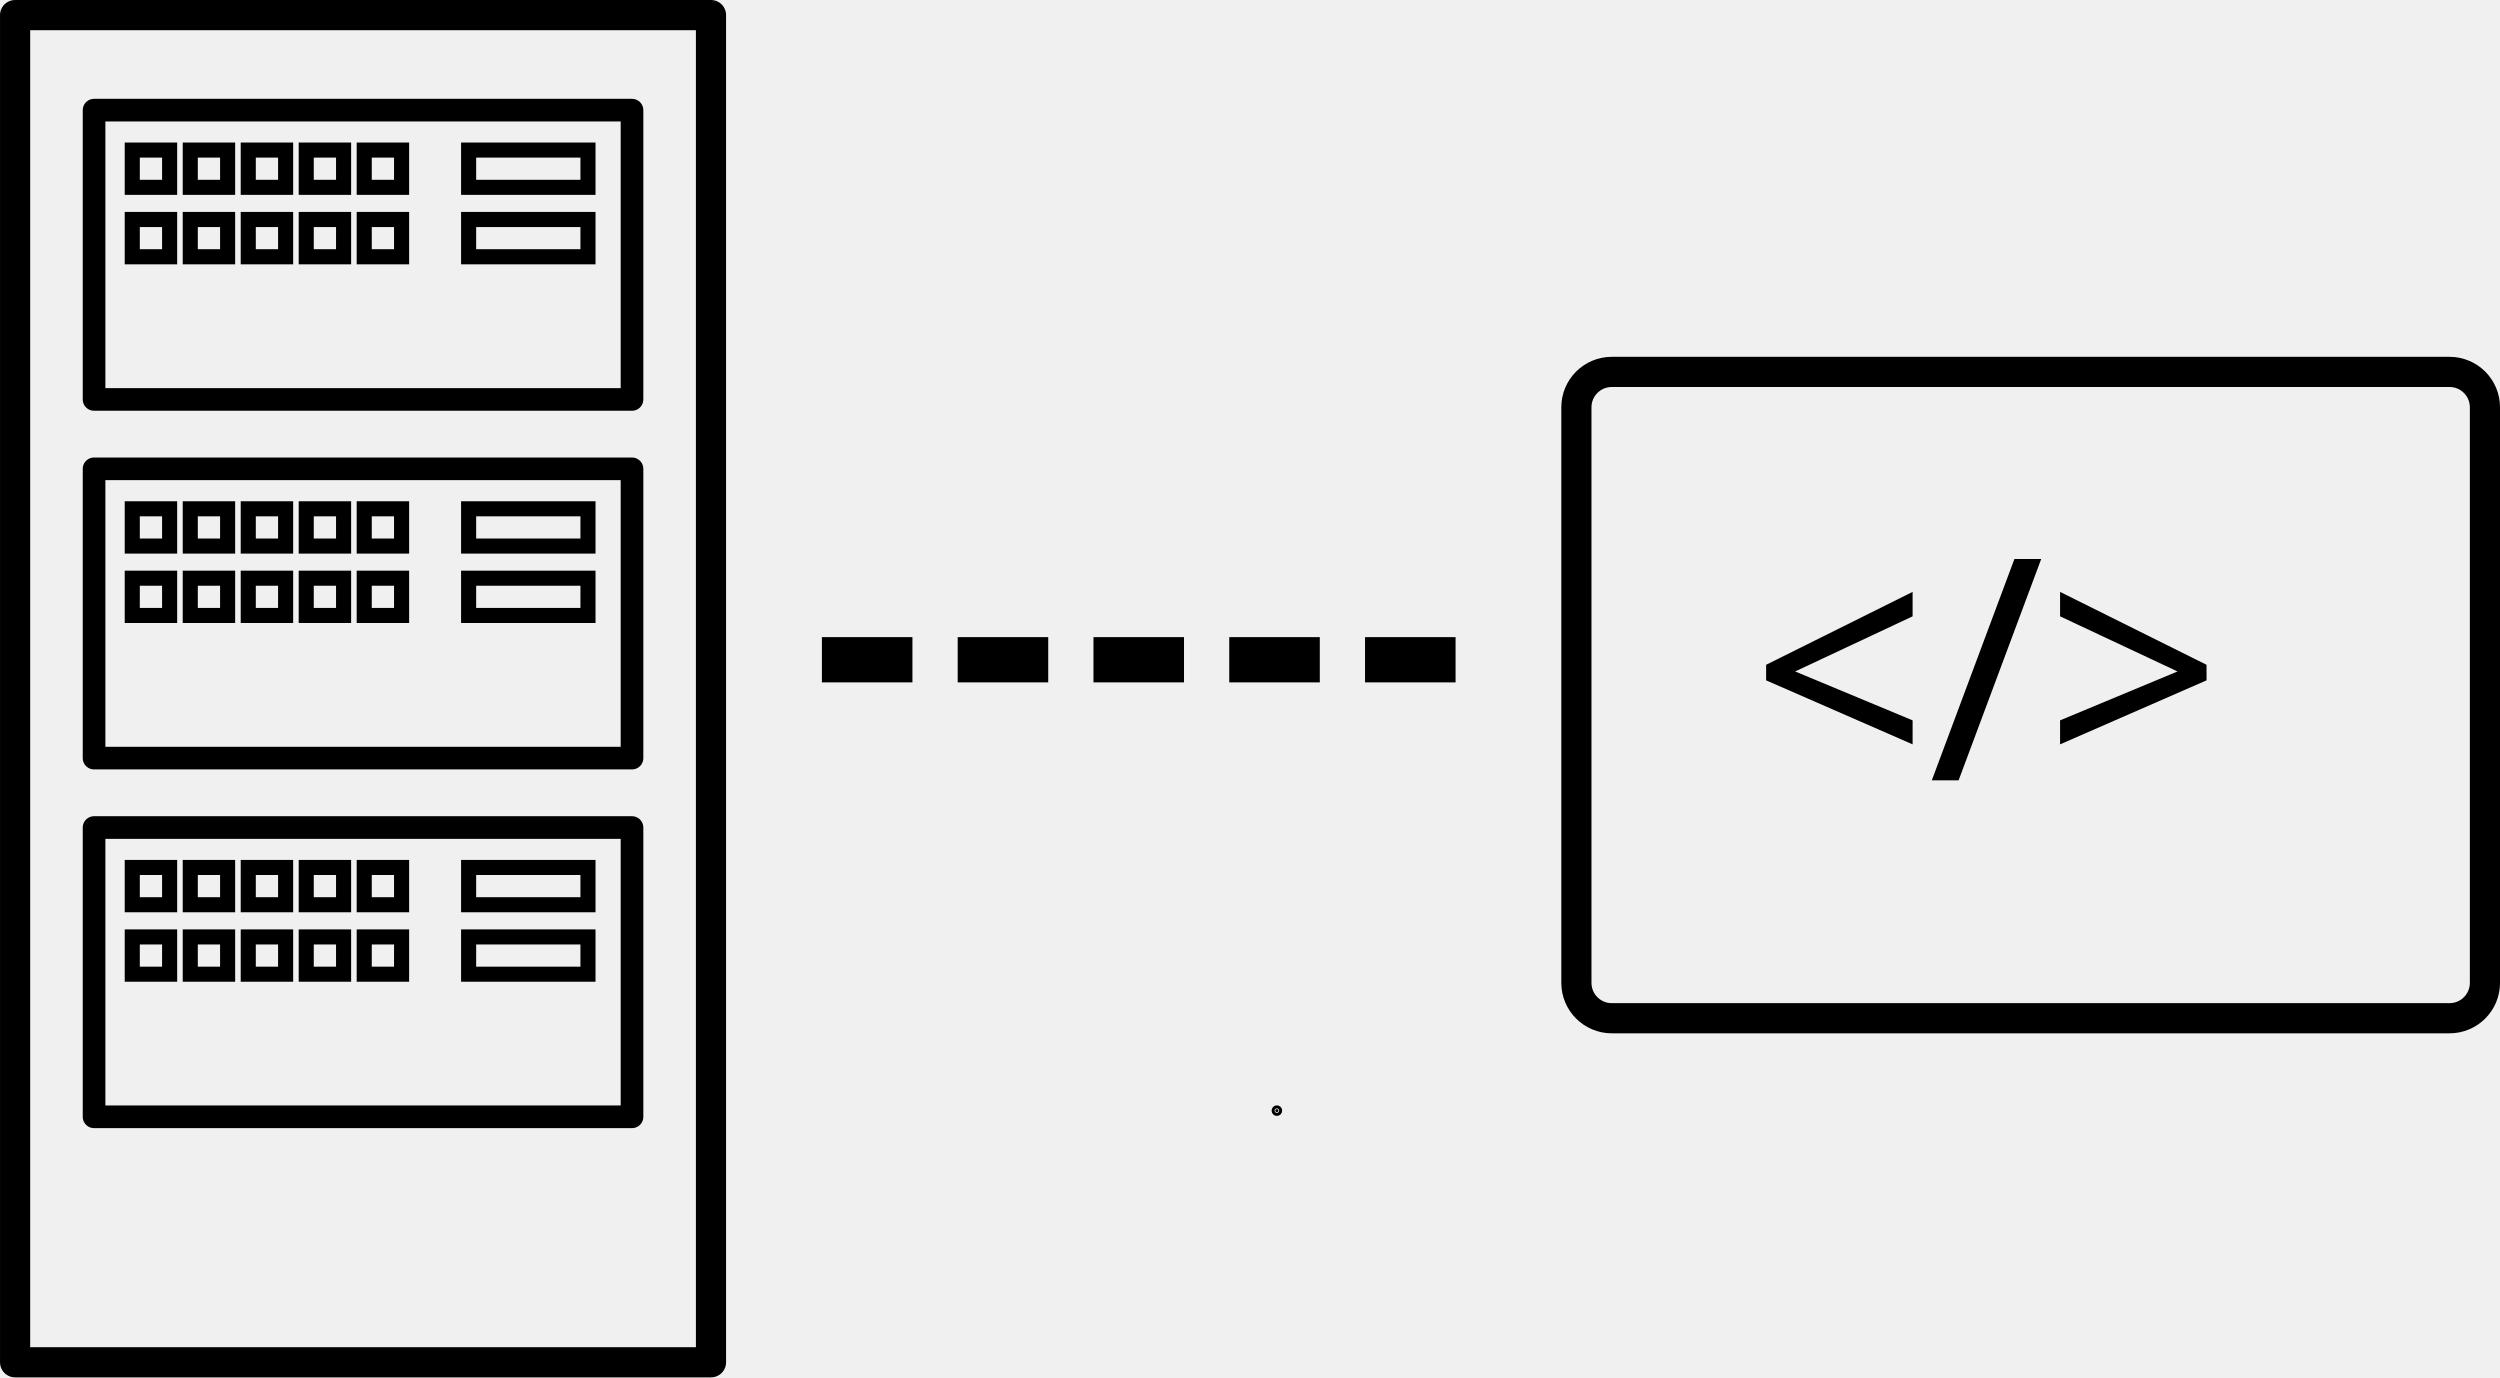
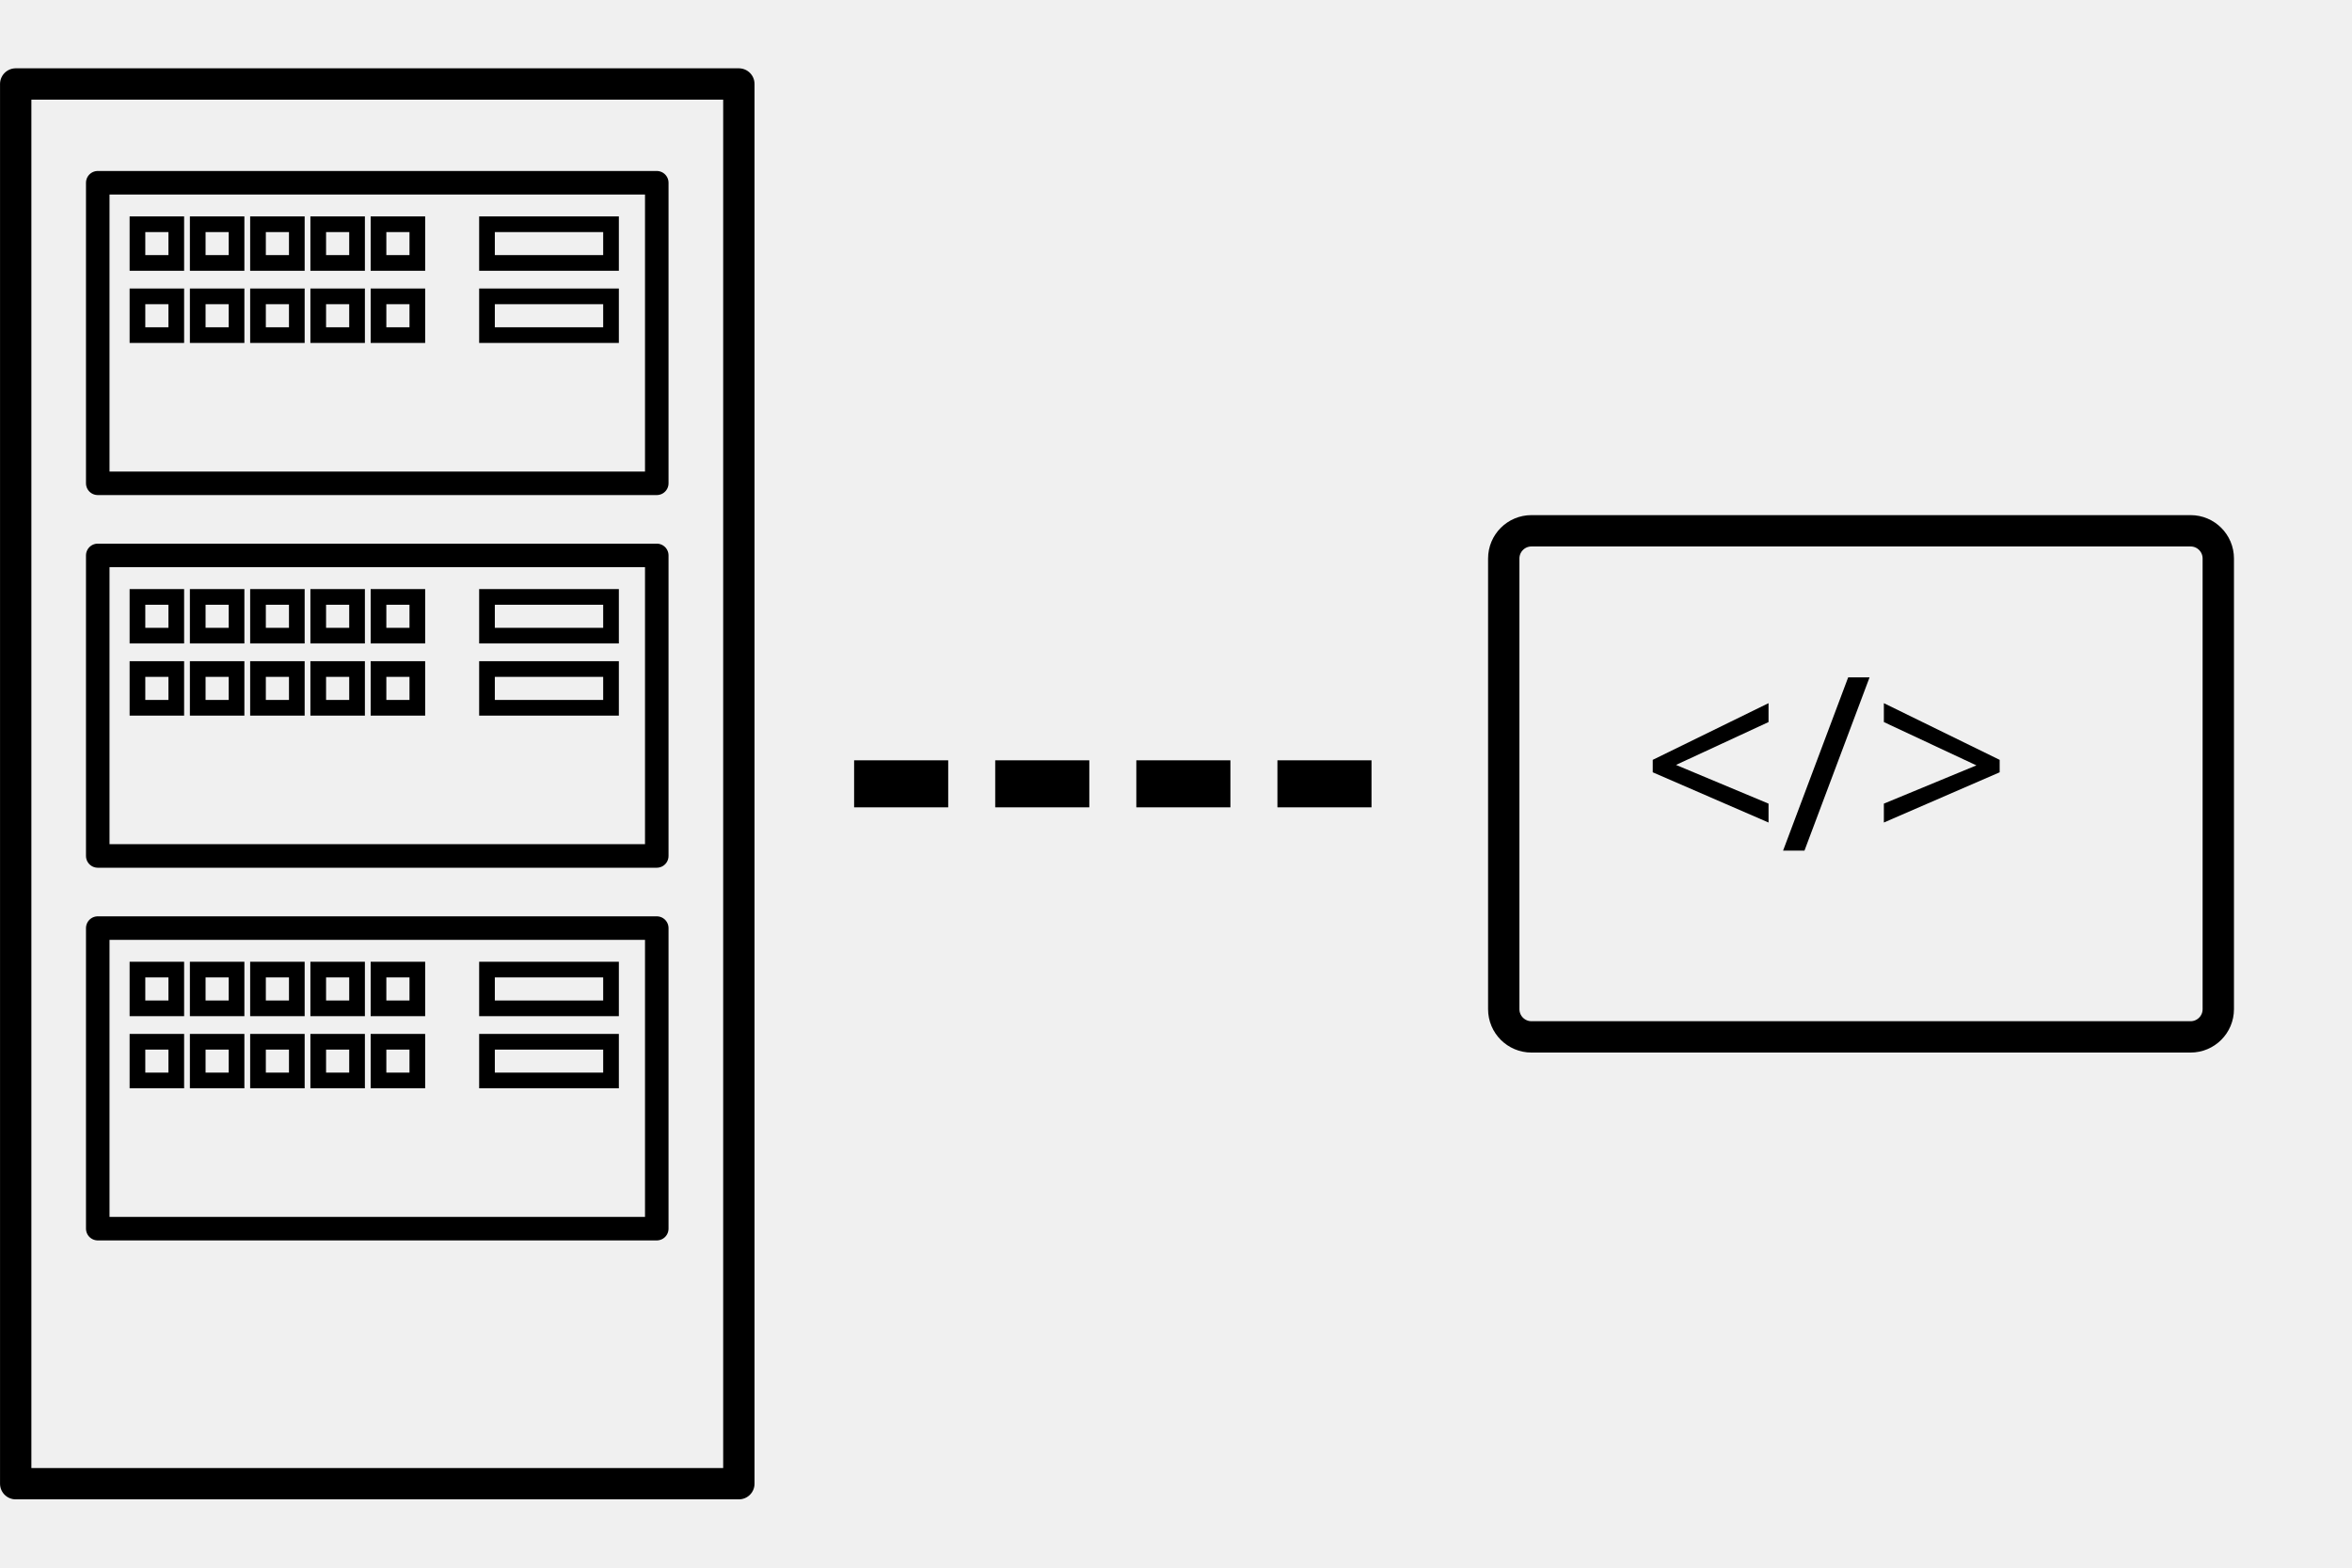
- <svg xmlns="http://www.w3.org/2000/svg" id="svg8" version="1.1" viewBox="0 0 87.676 48.305" height="48.305mm" width="87.676mm">
+ <svg xmlns="http://www.w3.org/2000/svg" width="300" height="200" viewBox="0 0 79.375 52.917" version="1.1" id="svg8">
  <defs id="defs2">
-     <marker style="overflow:visible" id="EmptyTriangleOutL" refX="0" refY="0" orient="auto">
-       <path transform="matrix(0.8,0,0,0.8,-4.8,0)" style="fill:#ffffff;fill-rule:evenodd;stroke:#000000;stroke-width:1pt;stroke-opacity:1" d="M 5.77,0 -2.88,5 V -5 Z" id="path1151" />
+     <marker orient="auto" refY="0" refX="0" id="EmptyTriangleOutL" style="overflow:visible">
+       <path id="path1151" d="M 5.77,0 -2.88,5 V -5 Z" style="fill:#ffffff;fill-rule:evenodd;stroke:#000000;stroke-width:1pt;stroke-opacity:1" transform="matrix(0.8,0,0,0.8,-4.8,0)" />
    </marker>
-     <marker style="overflow:visible" id="TriangleOutL" refX="0" refY="0" orient="auto">
-       <path transform="scale(0.8)" style="fill:#000000;fill-opacity:1;fill-rule:evenodd;stroke:#000000;stroke-width:1pt;stroke-opacity:1" d="M 5.77,0 -2.88,5 V -5 Z" id="path1133" />
+     <marker orient="auto" refY="0" refX="0" id="TriangleOutL" style="overflow:visible">
+       <path id="path1133" d="M 5.77,0 -2.88,5 V -5 Z" style="fill:#000000;fill-opacity:1;fill-rule:evenodd;stroke:#000000;stroke-width:1pt;stroke-opacity:1" transform="scale(0.8)" />
    </marker>
-     <marker style="overflow:visible" id="Tail" refX="0" refY="0" orient="auto">
-       <g style="fill:#000000;fill-opacity:1;stroke:#000000;stroke-opacity:1" transform="scale(-1.2)" id="g1039">
-         <path style="fill:#000000;fill-opacity:1;fill-rule:evenodd;stroke:#000000;stroke-width:0.8;stroke-linecap:round;stroke-opacity:1" d="M -3.805,-3.959 0.544,0" id="path1027" />
-         <path style="fill:#000000;fill-opacity:1;fill-rule:evenodd;stroke:#000000;stroke-width:0.8;stroke-linecap:round;stroke-opacity:1" d="M -1.287,-3.959 3.062,0" id="path1029" />
-         <path style="fill:#000000;fill-opacity:1;fill-rule:evenodd;stroke:#000000;stroke-width:0.8;stroke-linecap:round;stroke-opacity:1" d="M 1.305,-3.959 5.654,0" id="path1031" />
-         <path style="fill:#000000;fill-opacity:1;fill-rule:evenodd;stroke:#000000;stroke-width:0.8;stroke-linecap:round;stroke-opacity:1" d="M -3.805,4.178 0.544,0.22" id="path1033" />
-         <path style="fill:#000000;fill-opacity:1;fill-rule:evenodd;stroke:#000000;stroke-width:0.8;stroke-linecap:round;stroke-opacity:1" d="M -1.287,4.178 3.062,0.22" id="path1035" />
-         <path style="fill:#000000;fill-opacity:1;fill-rule:evenodd;stroke:#000000;stroke-width:0.8;stroke-linecap:round;stroke-opacity:1" d="M 1.305,4.178 5.654,0.22" id="path1037" />
+     <marker orient="auto" refY="0" refX="0" id="Tail" style="overflow:visible">
+       <g id="g1039" transform="scale(-1.2)" style="fill:#000000;fill-opacity:1;stroke:#000000;stroke-opacity:1">
+         <path id="path1027" d="M -3.805,-3.959 0.544,0" style="fill:#000000;fill-opacity:1;fill-rule:evenodd;stroke:#000000;stroke-width:0.8;stroke-linecap:round;stroke-opacity:1" />
+         <path id="path1029" d="M -1.287,-3.959 3.062,0" style="fill:#000000;fill-opacity:1;fill-rule:evenodd;stroke:#000000;stroke-width:0.8;stroke-linecap:round;stroke-opacity:1" />
+         <path id="path1031" d="M 1.305,-3.959 5.654,0" style="fill:#000000;fill-opacity:1;fill-rule:evenodd;stroke:#000000;stroke-width:0.8;stroke-linecap:round;stroke-opacity:1" />
+         <path id="path1033" d="M -3.805,4.178 0.544,0.22" style="fill:#000000;fill-opacity:1;fill-rule:evenodd;stroke:#000000;stroke-width:0.8;stroke-linecap:round;stroke-opacity:1" />
+         <path id="path1035" d="M -1.287,4.178 3.062,0.22" style="fill:#000000;fill-opacity:1;fill-rule:evenodd;stroke:#000000;stroke-width:0.8;stroke-linecap:round;stroke-opacity:1" />
+         <path id="path1037" d="M 1.305,4.178 5.654,0.22" style="fill:#000000;fill-opacity:1;fill-rule:evenodd;stroke:#000000;stroke-width:0.8;stroke-linecap:round;stroke-opacity:1" />
      </g>
    </marker>
-     <marker style="overflow:visible" id="marker1275" refX="0" refY="0" orient="auto">
-       <path transform="matrix(-1.1,0,0,-1.1,-1.1,0)" d="M 8.719,4.034 -2.207,0.016 8.719,-4.002 c -1.745,2.372 -1.735,5.617 -6e-7,8.035 z" style="fill:#000000;fill-opacity:1;fill-rule:evenodd;stroke:#000000;stroke-width:0.625;stroke-linejoin:round;stroke-opacity:1" id="path1273" />
+     <marker orient="auto" refY="0" refX="0" id="marker1275" style="overflow:visible">
+       <path id="path1273" style="fill:#000000;fill-opacity:1;fill-rule:evenodd;stroke:#000000;stroke-width:0.625;stroke-linejoin:round;stroke-opacity:1" d="M 8.719,4.034 -2.207,0.016 8.719,-4.002 c -1.745,2.372 -1.735,5.617 -6e-7,8.035 z" transform="matrix(-1.1,0,0,-1.1,-1.1,0)" />
    </marker>
-     <marker style="overflow:visible" id="Arrow2Lend" refX="0" refY="0" orient="auto">
-       <path transform="matrix(-1.1,0,0,-1.1,-1.1,0)" d="M 8.719,4.034 -2.207,0.016 8.719,-4.002 c -1.745,2.372 -1.735,5.617 -6e-7,8.035 z" style="fill:#000000;fill-opacity:1;fill-rule:evenodd;stroke:#000000;stroke-width:0.625;stroke-linejoin:round;stroke-opacity:1" id="path1012" />
+     <marker orient="auto" refY="0" refX="0" id="Arrow2Lend" style="overflow:visible">
+       <path id="path1012" style="fill:#000000;fill-opacity:1;fill-rule:evenodd;stroke:#000000;stroke-width:0.625;stroke-linejoin:round;stroke-opacity:1" d="M 8.719,4.034 -2.207,0.016 8.719,-4.002 c -1.745,2.372 -1.735,5.617 -6e-7,8.035 z" transform="matrix(-1.1,0,0,-1.1,-1.1,0)" />
    </marker>
-     <rect id="rect874" height="16.404" width="4.762" y="20.553" x="97.823" />
-     <rect id="rect860" height="16.404" width="4.762" y="20.553" x="97.823" />
-     <rect id="rect880" height="34.396" width="7.408" y="37.751" x="67.661" />
-     <rect id="rect863-9" height="34.396" width="7.408" y="37.751" x="67.661" />
-     <rect id="rect886" height="29.633" width="8.996" y="37.222" x="68.455" />
-     <rect id="rect866" height="29.633" width="8.996" y="37.222" x="68.455" />
+     <rect x="97.823" y="20.553" width="4.762" height="16.404" id="rect874" />
+     <rect x="97.823" y="20.553" width="4.762" height="16.404" id="rect860" />
+     <rect x="67.661" y="37.751" width="7.408" height="34.396" id="rect880" />
+     <rect x="67.661" y="37.751" width="7.408" height="34.396" id="rect863-9" />
+     <rect x="68.455" y="37.222" width="8.996" height="29.633" id="rect886" />
+     <rect x="68.455" y="37.222" width="8.996" height="29.633" id="rect866" />
  </defs>
-   <g transform="translate(-22.90535,-12.69999)" id="layer1">
-     <rect y="13.229" x="23.435" height="47.247" width="24.405" id="rect833" style="fill:none;stroke:#000000;stroke-width:1.058;stroke-linecap:round;stroke-linejoin:round;stroke-miterlimit:4;stroke-dasharray:none" />
-     <rect y="16.563" x="26.204" height="10.145" width="18.866" id="rect835" style="fill:none;stroke:#000000;stroke-width:0.794;stroke-linecap:round;stroke-linejoin:round;stroke-miterlimit:4;stroke-dasharray:none" />
-     <rect y="17.963" x="35.679" height="1.307" width="1.31" id="rect849" style="fill:none;stroke:#000000;stroke-width:0.529;stroke-linecap:round;stroke-linejoin:miter;stroke-miterlimit:4;stroke-dasharray:none" />
-     <rect style="fill:none;stroke:#000000;stroke-width:0.529;stroke-linecap:round;stroke-linejoin:miter;stroke-miterlimit:4;stroke-dasharray:none" id="rect851" width="1.31" height="1.307" x="33.645" y="17.963" />
-     <rect y="17.963" x="31.612" height="1.307" width="1.31" id="rect853" style="fill:none;stroke:#000000;stroke-width:0.529;stroke-linecap:round;stroke-linejoin:miter;stroke-miterlimit:4;stroke-dasharray:none" />
-     <rect style="fill:none;stroke:#000000;stroke-width:0.529;stroke-linecap:round;stroke-linejoin:miter;stroke-miterlimit:4;stroke-dasharray:none" id="rect855" width="1.31" height="1.307" x="29.578" y="17.963" />
-     <rect y="17.963" x="27.544" height="1.307" width="1.31" id="rect857" style="fill:none;stroke:#000000;stroke-width:0.529;stroke-linecap:round;stroke-linejoin:miter;stroke-miterlimit:4;stroke-dasharray:none" />
-     <rect style="fill:none;stroke:#000000;stroke-width:0.529;stroke-linecap:round;stroke-linejoin:miter;stroke-miterlimit:4;stroke-dasharray:none" id="rect859" width="4.186" height="1.307" x="39.34" y="17.963" />
-     <rect style="fill:none;stroke:#000000;stroke-width:0.529;stroke-linecap:round;stroke-linejoin:miter;stroke-miterlimit:4;stroke-dasharray:none" id="rect861" width="1.31" height="1.307" x="35.679" y="20.398" />
-     <rect y="20.398" x="33.645" height="1.307" width="1.31" id="rect863" style="fill:none;stroke:#000000;stroke-width:0.529;stroke-linecap:round;stroke-linejoin:miter;stroke-miterlimit:4;stroke-dasharray:none" />
-     <rect style="fill:none;stroke:#000000;stroke-width:0.529;stroke-linecap:round;stroke-linejoin:miter;stroke-miterlimit:4;stroke-dasharray:none" id="rect865" width="1.31" height="1.307" x="31.612" y="20.398" />
-     <rect y="20.398" x="29.578" height="1.307" width="1.31" id="rect867" style="fill:none;stroke:#000000;stroke-width:0.529;stroke-linecap:round;stroke-linejoin:miter;stroke-miterlimit:4;stroke-dasharray:none" />
-     <rect style="fill:none;stroke:#000000;stroke-width:0.529;stroke-linecap:round;stroke-linejoin:miter;stroke-miterlimit:4;stroke-dasharray:none" id="rect869" width="1.31" height="1.307" x="27.544" y="20.398" />
-     <rect y="20.398" x="39.34" height="1.307" width="4.186" id="rect871" style="fill:none;stroke:#000000;stroke-width:0.529;stroke-linecap:round;stroke-linejoin:miter;stroke-miterlimit:4;stroke-dasharray:none" />
-     <rect style="fill:none;stroke:#000000;stroke-width:0.794;stroke-linecap:round;stroke-linejoin:round;stroke-miterlimit:4;stroke-dasharray:none" id="rect873" width="18.866" height="10.145" x="26.204" y="29.142" />
-     <rect style="fill:none;stroke:#000000;stroke-width:0.529;stroke-linecap:round;stroke-linejoin:miter;stroke-miterlimit:4;stroke-dasharray:none" id="rect875" width="1.31" height="1.307" x="35.679" y="30.543" />
-     <rect y="30.543" x="33.645" height="1.307" width="1.31" id="rect877" style="fill:none;stroke:#000000;stroke-width:0.529;stroke-linecap:round;stroke-linejoin:miter;stroke-miterlimit:4;stroke-dasharray:none" />
-     <rect style="fill:none;stroke:#000000;stroke-width:0.529;stroke-linecap:round;stroke-linejoin:miter;stroke-miterlimit:4;stroke-dasharray:none" id="rect879" width="1.31" height="1.307" x="31.612" y="30.543" />
-     <rect y="30.543" x="29.578" height="1.307" width="1.31" id="rect881" style="fill:none;stroke:#000000;stroke-width:0.529;stroke-linecap:round;stroke-linejoin:miter;stroke-miterlimit:4;stroke-dasharray:none" />
-     <rect style="fill:none;stroke:#000000;stroke-width:0.529;stroke-linecap:round;stroke-linejoin:miter;stroke-miterlimit:4;stroke-dasharray:none" id="rect883" width="1.31" height="1.307" x="27.544" y="30.543" />
-     <rect y="30.543" x="39.34" height="1.307" width="4.186" id="rect885" style="fill:none;stroke:#000000;stroke-width:0.529;stroke-linecap:round;stroke-linejoin:miter;stroke-miterlimit:4;stroke-dasharray:none" />
-     <rect y="32.978" x="35.679" height="1.307" width="1.31" id="rect887" style="fill:none;stroke:#000000;stroke-width:0.529;stroke-linecap:round;stroke-linejoin:miter;stroke-miterlimit:4;stroke-dasharray:none" />
-     <rect style="fill:none;stroke:#000000;stroke-width:0.529;stroke-linecap:round;stroke-linejoin:miter;stroke-miterlimit:4;stroke-dasharray:none" id="rect889" width="1.31" height="1.307" x="33.645" y="32.978" />
-     <rect y="32.978" x="31.612" height="1.307" width="1.31" id="rect891" style="fill:none;stroke:#000000;stroke-width:0.529;stroke-linecap:round;stroke-linejoin:miter;stroke-miterlimit:4;stroke-dasharray:none" />
-     <rect style="fill:none;stroke:#000000;stroke-width:0.529;stroke-linecap:round;stroke-linejoin:miter;stroke-miterlimit:4;stroke-dasharray:none" id="rect893" width="1.31" height="1.307" x="29.578" y="32.978" />
-     <rect y="32.978" x="27.544" height="1.307" width="1.31" id="rect895" style="fill:none;stroke:#000000;stroke-width:0.529;stroke-linecap:round;stroke-linejoin:miter;stroke-miterlimit:4;stroke-dasharray:none" />
-     <rect style="fill:none;stroke:#000000;stroke-width:0.529;stroke-linecap:round;stroke-linejoin:miter;stroke-miterlimit:4;stroke-dasharray:none" id="rect897" width="4.186" height="1.307" x="39.34" y="32.978" />
-     <rect y="41.722" x="26.204" height="10.145" width="18.866" id="rect899" style="fill:none;stroke:#000000;stroke-width:0.794;stroke-linecap:round;stroke-linejoin:round;stroke-miterlimit:4;stroke-dasharray:none" />
-     <rect y="43.123" x="35.679" height="1.307" width="1.31" id="rect901" style="fill:none;stroke:#000000;stroke-width:0.529;stroke-linecap:round;stroke-linejoin:miter;stroke-miterlimit:4;stroke-dasharray:none" />
-     <rect style="fill:none;stroke:#000000;stroke-width:0.529;stroke-linecap:round;stroke-linejoin:miter;stroke-miterlimit:4;stroke-dasharray:none" id="rect903" width="1.31" height="1.307" x="33.645" y="43.123" />
-     <rect y="43.123" x="31.612" height="1.307" width="1.31" id="rect905" style="fill:none;stroke:#000000;stroke-width:0.529;stroke-linecap:round;stroke-linejoin:miter;stroke-miterlimit:4;stroke-dasharray:none" />
-     <rect style="fill:none;stroke:#000000;stroke-width:0.529;stroke-linecap:round;stroke-linejoin:miter;stroke-miterlimit:4;stroke-dasharray:none" id="rect907" width="1.31" height="1.307" x="29.578" y="43.123" />
-     <rect y="43.123" x="27.544" height="1.307" width="1.31" id="rect909" style="fill:none;stroke:#000000;stroke-width:0.529;stroke-linecap:round;stroke-linejoin:miter;stroke-miterlimit:4;stroke-dasharray:none" />
-     <rect style="fill:none;stroke:#000000;stroke-width:0.529;stroke-linecap:round;stroke-linejoin:miter;stroke-miterlimit:4;stroke-dasharray:none" id="rect911" width="4.186" height="1.307" x="39.34" y="43.123" />
-     <rect style="fill:none;stroke:#000000;stroke-width:0.529;stroke-linecap:round;stroke-linejoin:miter;stroke-miterlimit:4;stroke-dasharray:none" id="rect913" width="1.31" height="1.307" x="35.679" y="45.558" />
-     <rect y="45.558" x="33.645" height="1.307" width="1.31" id="rect915" style="fill:none;stroke:#000000;stroke-width:0.529;stroke-linecap:round;stroke-linejoin:miter;stroke-miterlimit:4;stroke-dasharray:none" />
-     <rect style="fill:none;stroke:#000000;stroke-width:0.529;stroke-linecap:round;stroke-linejoin:miter;stroke-miterlimit:4;stroke-dasharray:none" id="rect917" width="1.31" height="1.307" x="31.612" y="45.558" />
-     <rect y="45.558" x="29.578" height="1.307" width="1.31" id="rect919" style="fill:none;stroke:#000000;stroke-width:0.529;stroke-linecap:round;stroke-linejoin:miter;stroke-miterlimit:4;stroke-dasharray:none" />
-     <rect style="fill:none;stroke:#000000;stroke-width:0.529;stroke-linecap:round;stroke-linejoin:miter;stroke-miterlimit:4;stroke-dasharray:none" id="rect921" width="1.31" height="1.307" x="27.544" y="45.558" />
-     <rect y="45.558" x="39.34" height="1.307" width="4.186" id="rect923" style="fill:none;stroke:#000000;stroke-width:0.529;stroke-linecap:round;stroke-linejoin:miter;stroke-miterlimit:4;stroke-dasharray:none" />
-     <rect ry="1.241" y="25.743" x="78.19" height="22.667" width="31.863" id="rect834" style="fill:none;fill-opacity:1;stroke:#000000;stroke-width:1.058;stroke-linecap:round;stroke-linejoin:round;stroke-miterlimit:4;stroke-dasharray:none" />
-     <text transform="scale(1.002312,0.9976936)" id="text981" y="26.472" x="84.101" style="font-size:10.896px;line-height:1.25;font-family:'Comic Sans MS';-inkscape-font-specification:'Comic Sans MS';letter-spacing:0px;word-spacing:0px;stroke-width:0.265;stroke-miterlimit:4;stroke-dasharray:none" xml:space="preserve">
-       <tspan id="tspan983" style="stroke-width:0.265;stroke-miterlimit:4;stroke-dasharray:none" y="26.472" x="84.101" />
-       <tspan id="tspan987" style="font-style:normal;font-variant:normal;font-weight:normal;font-stretch:normal;font-family:'Source Code Pro';-inkscape-font-specification:'Source Code Pro';stroke-width:0.265;stroke-miterlimit:4;stroke-dasharray:none" y="40.159" x="84.101">&lt;/&gt;</tspan>
-     </text>
-     <path id="path1487" d="M 51.73,35.838 H 75.525" style="fill:none;stroke:#000000;stroke-width:1.587;stroke-linecap:butt;stroke-linejoin:miter;stroke-miterlimit:4;stroke-dasharray:3.175, 1.587;stroke-dashoffset:0;stroke-opacity:1" />
-     <circle r="0.053" cy="51.65" cx="67.686" style="fill:#000000;stroke:#000000;stroke-width:0.265" id="path1495" />
+   <g id="layer1" transform="translate(-22.90535,-12.69999)">
+     <g transform="translate(0,2.305647)" id="g986">
+       <rect y="13.229" x="23.435" height="47.247" width="24.405" id="rect833" style="fill:none;stroke:#000000;stroke-width:1.058;stroke-linecap:round;stroke-linejoin:round;stroke-miterlimit:4;stroke-dasharray:none" />
+       <rect y="16.563" x="26.204" height="10.145" width="18.866" id="rect835" style="fill:none;stroke:#000000;stroke-width:0.794;stroke-linecap:round;stroke-linejoin:round;stroke-miterlimit:4;stroke-dasharray:none" />
+       <rect y="17.963" x="35.679" height="1.307" width="1.31" id="rect849" style="fill:none;stroke:#000000;stroke-width:0.529;stroke-linecap:round;stroke-linejoin:miter;stroke-miterlimit:4;stroke-dasharray:none" />
+       <rect style="fill:none;stroke:#000000;stroke-width:0.529;stroke-linecap:round;stroke-linejoin:miter;stroke-miterlimit:4;stroke-dasharray:none" id="rect851" width="1.31" height="1.307" x="33.645" y="17.963" />
+       <rect y="17.963" x="31.612" height="1.307" width="1.31" id="rect853" style="fill:none;stroke:#000000;stroke-width:0.529;stroke-linecap:round;stroke-linejoin:miter;stroke-miterlimit:4;stroke-dasharray:none" />
+       <rect style="fill:none;stroke:#000000;stroke-width:0.529;stroke-linecap:round;stroke-linejoin:miter;stroke-miterlimit:4;stroke-dasharray:none" id="rect855" width="1.31" height="1.307" x="29.578" y="17.963" />
+       <rect y="17.963" x="27.544" height="1.307" width="1.31" id="rect857" style="fill:none;stroke:#000000;stroke-width:0.529;stroke-linecap:round;stroke-linejoin:miter;stroke-miterlimit:4;stroke-dasharray:none" />
+       <rect style="fill:none;stroke:#000000;stroke-width:0.529;stroke-linecap:round;stroke-linejoin:miter;stroke-miterlimit:4;stroke-dasharray:none" id="rect859" width="4.186" height="1.307" x="39.34" y="17.963" />
+       <rect style="fill:none;stroke:#000000;stroke-width:0.529;stroke-linecap:round;stroke-linejoin:miter;stroke-miterlimit:4;stroke-dasharray:none" id="rect861" width="1.31" height="1.307" x="35.679" y="20.398" />
+       <rect y="20.398" x="33.645" height="1.307" width="1.31" id="rect863" style="fill:none;stroke:#000000;stroke-width:0.529;stroke-linecap:round;stroke-linejoin:miter;stroke-miterlimit:4;stroke-dasharray:none" />
+       <rect style="fill:none;stroke:#000000;stroke-width:0.529;stroke-linecap:round;stroke-linejoin:miter;stroke-miterlimit:4;stroke-dasharray:none" id="rect865" width="1.31" height="1.307" x="31.612" y="20.398" />
+       <rect y="20.398" x="29.578" height="1.307" width="1.31" id="rect867" style="fill:none;stroke:#000000;stroke-width:0.529;stroke-linecap:round;stroke-linejoin:miter;stroke-miterlimit:4;stroke-dasharray:none" />
+       <rect style="fill:none;stroke:#000000;stroke-width:0.529;stroke-linecap:round;stroke-linejoin:miter;stroke-miterlimit:4;stroke-dasharray:none" id="rect869" width="1.31" height="1.307" x="27.544" y="20.398" />
+       <rect y="20.398" x="39.34" height="1.307" width="4.186" id="rect871" style="fill:none;stroke:#000000;stroke-width:0.529;stroke-linecap:round;stroke-linejoin:miter;stroke-miterlimit:4;stroke-dasharray:none" />
+       <rect style="fill:none;stroke:#000000;stroke-width:0.794;stroke-linecap:round;stroke-linejoin:round;stroke-miterlimit:4;stroke-dasharray:none" id="rect873" width="18.866" height="10.145" x="26.204" y="29.142" />
+       <rect style="fill:none;stroke:#000000;stroke-width:0.529;stroke-linecap:round;stroke-linejoin:miter;stroke-miterlimit:4;stroke-dasharray:none" id="rect875" width="1.31" height="1.307" x="35.679" y="30.543" />
+       <rect y="30.543" x="33.645" height="1.307" width="1.31" id="rect877" style="fill:none;stroke:#000000;stroke-width:0.529;stroke-linecap:round;stroke-linejoin:miter;stroke-miterlimit:4;stroke-dasharray:none" />
+       <rect style="fill:none;stroke:#000000;stroke-width:0.529;stroke-linecap:round;stroke-linejoin:miter;stroke-miterlimit:4;stroke-dasharray:none" id="rect879" width="1.31" height="1.307" x="31.612" y="30.543" />
+       <rect y="30.543" x="29.578" height="1.307" width="1.31" id="rect881" style="fill:none;stroke:#000000;stroke-width:0.529;stroke-linecap:round;stroke-linejoin:miter;stroke-miterlimit:4;stroke-dasharray:none" />
+       <rect style="fill:none;stroke:#000000;stroke-width:0.529;stroke-linecap:round;stroke-linejoin:miter;stroke-miterlimit:4;stroke-dasharray:none" id="rect883" width="1.31" height="1.307" x="27.544" y="30.543" />
+       <rect y="30.543" x="39.34" height="1.307" width="4.186" id="rect885" style="fill:none;stroke:#000000;stroke-width:0.529;stroke-linecap:round;stroke-linejoin:miter;stroke-miterlimit:4;stroke-dasharray:none" />
+       <rect y="32.978" x="35.679" height="1.307" width="1.31" id="rect887" style="fill:none;stroke:#000000;stroke-width:0.529;stroke-linecap:round;stroke-linejoin:miter;stroke-miterlimit:4;stroke-dasharray:none" />
+       <rect style="fill:none;stroke:#000000;stroke-width:0.529;stroke-linecap:round;stroke-linejoin:miter;stroke-miterlimit:4;stroke-dasharray:none" id="rect889" width="1.31" height="1.307" x="33.645" y="32.978" />
+       <rect y="32.978" x="31.612" height="1.307" width="1.31" id="rect891" style="fill:none;stroke:#000000;stroke-width:0.529;stroke-linecap:round;stroke-linejoin:miter;stroke-miterlimit:4;stroke-dasharray:none" />
+       <rect style="fill:none;stroke:#000000;stroke-width:0.529;stroke-linecap:round;stroke-linejoin:miter;stroke-miterlimit:4;stroke-dasharray:none" id="rect893" width="1.31" height="1.307" x="29.578" y="32.978" />
+       <rect y="32.978" x="27.544" height="1.307" width="1.31" id="rect895" style="fill:none;stroke:#000000;stroke-width:0.529;stroke-linecap:round;stroke-linejoin:miter;stroke-miterlimit:4;stroke-dasharray:none" />
+       <rect style="fill:none;stroke:#000000;stroke-width:0.529;stroke-linecap:round;stroke-linejoin:miter;stroke-miterlimit:4;stroke-dasharray:none" id="rect897" width="4.186" height="1.307" x="39.34" y="32.978" />
+       <rect y="41.722" x="26.204" height="10.145" width="18.866" id="rect899" style="fill:none;stroke:#000000;stroke-width:0.794;stroke-linecap:round;stroke-linejoin:round;stroke-miterlimit:4;stroke-dasharray:none" />
+       <rect y="43.123" x="35.679" height="1.307" width="1.31" id="rect901" style="fill:none;stroke:#000000;stroke-width:0.529;stroke-linecap:round;stroke-linejoin:miter;stroke-miterlimit:4;stroke-dasharray:none" />
+       <rect style="fill:none;stroke:#000000;stroke-width:0.529;stroke-linecap:round;stroke-linejoin:miter;stroke-miterlimit:4;stroke-dasharray:none" id="rect903" width="1.31" height="1.307" x="33.645" y="43.123" />
+       <rect y="43.123" x="31.612" height="1.307" width="1.31" id="rect905" style="fill:none;stroke:#000000;stroke-width:0.529;stroke-linecap:round;stroke-linejoin:miter;stroke-miterlimit:4;stroke-dasharray:none" />
+       <rect style="fill:none;stroke:#000000;stroke-width:0.529;stroke-linecap:round;stroke-linejoin:miter;stroke-miterlimit:4;stroke-dasharray:none" id="rect907" width="1.31" height="1.307" x="29.578" y="43.123" />
+       <rect y="43.123" x="27.544" height="1.307" width="1.31" id="rect909" style="fill:none;stroke:#000000;stroke-width:0.529;stroke-linecap:round;stroke-linejoin:miter;stroke-miterlimit:4;stroke-dasharray:none" />
+       <rect style="fill:none;stroke:#000000;stroke-width:0.529;stroke-linecap:round;stroke-linejoin:miter;stroke-miterlimit:4;stroke-dasharray:none" id="rect911" width="4.186" height="1.307" x="39.34" y="43.123" />
+       <rect style="fill:none;stroke:#000000;stroke-width:0.529;stroke-linecap:round;stroke-linejoin:miter;stroke-miterlimit:4;stroke-dasharray:none" id="rect913" width="1.31" height="1.307" x="35.679" y="45.558" />
+       <rect y="45.558" x="33.645" height="1.307" width="1.31" id="rect915" style="fill:none;stroke:#000000;stroke-width:0.529;stroke-linecap:round;stroke-linejoin:miter;stroke-miterlimit:4;stroke-dasharray:none" />
+       <rect style="fill:none;stroke:#000000;stroke-width:0.529;stroke-linecap:round;stroke-linejoin:miter;stroke-miterlimit:4;stroke-dasharray:none" id="rect917" width="1.31" height="1.307" x="31.612" y="45.558" />
+       <rect y="45.558" x="29.578" height="1.307" width="1.31" id="rect919" style="fill:none;stroke:#000000;stroke-width:0.529;stroke-linecap:round;stroke-linejoin:miter;stroke-miterlimit:4;stroke-dasharray:none" />
+       <rect style="fill:none;stroke:#000000;stroke-width:0.529;stroke-linecap:round;stroke-linejoin:miter;stroke-miterlimit:4;stroke-dasharray:none" id="rect921" width="1.31" height="1.307" x="27.544" y="45.558" />
+       <rect y="45.558" x="39.34" height="1.307" width="4.186" id="rect923" style="fill:none;stroke:#000000;stroke-width:0.529;stroke-linecap:round;stroke-linejoin:miter;stroke-miterlimit:4;stroke-dasharray:none" />
+     </g>
+     <g transform="translate(0,2.794741)" id="g992">
+       <rect ry="0.935" y="27.822" x="73.654" height="17.083" width="24.114" id="rect834" style="fill:none;fill-opacity:1;stroke:#000000;stroke-width:1.058;stroke-linecap:round;stroke-linejoin:round;stroke-miterlimit:4;stroke-dasharray:none" />
+       <text transform="scale(1.004418,0.9956015)" id="text981" y="28.45" x="77.931" style="font-size:8.229px;line-height:1.25;font-family:'Comic Sans MS';-inkscape-font-specification:'Comic Sans MS';letter-spacing:0px;word-spacing:0px;stroke-width:0.265;stroke-miterlimit:4;stroke-dasharray:none" xml:space="preserve">
+         <tspan id="tspan983" style="stroke-width:0.265;stroke-miterlimit:4;stroke-dasharray:none" y="28.45" x="77.931" />
+         <tspan id="tspan987" style="font-style:normal;font-variant:normal;font-weight:normal;font-stretch:normal;font-family:'Source Code Pro';-inkscape-font-specification:'Source Code Pro';stroke-width:0.265;stroke-miterlimit:4;stroke-dasharray:none" y="38.787" x="77.931">&lt;/&gt;</tspan>
+       </text>
+     </g>
+     <path style="fill:none;stroke:#000000;stroke-width:1.587;stroke-linecap:butt;stroke-linejoin:miter;stroke-miterlimit:4;stroke-dasharray:3.175, 1.587;stroke-dashoffset:0;stroke-opacity:1" d="M 51.73,39.158 H 70.045" id="path1487" />
+     <circle id="path1495" style="fill:#000000;stroke:#000000;stroke-width:0.265" cx="67.686" cy="39.158" r="0.053" />
  </g>
</svg>
